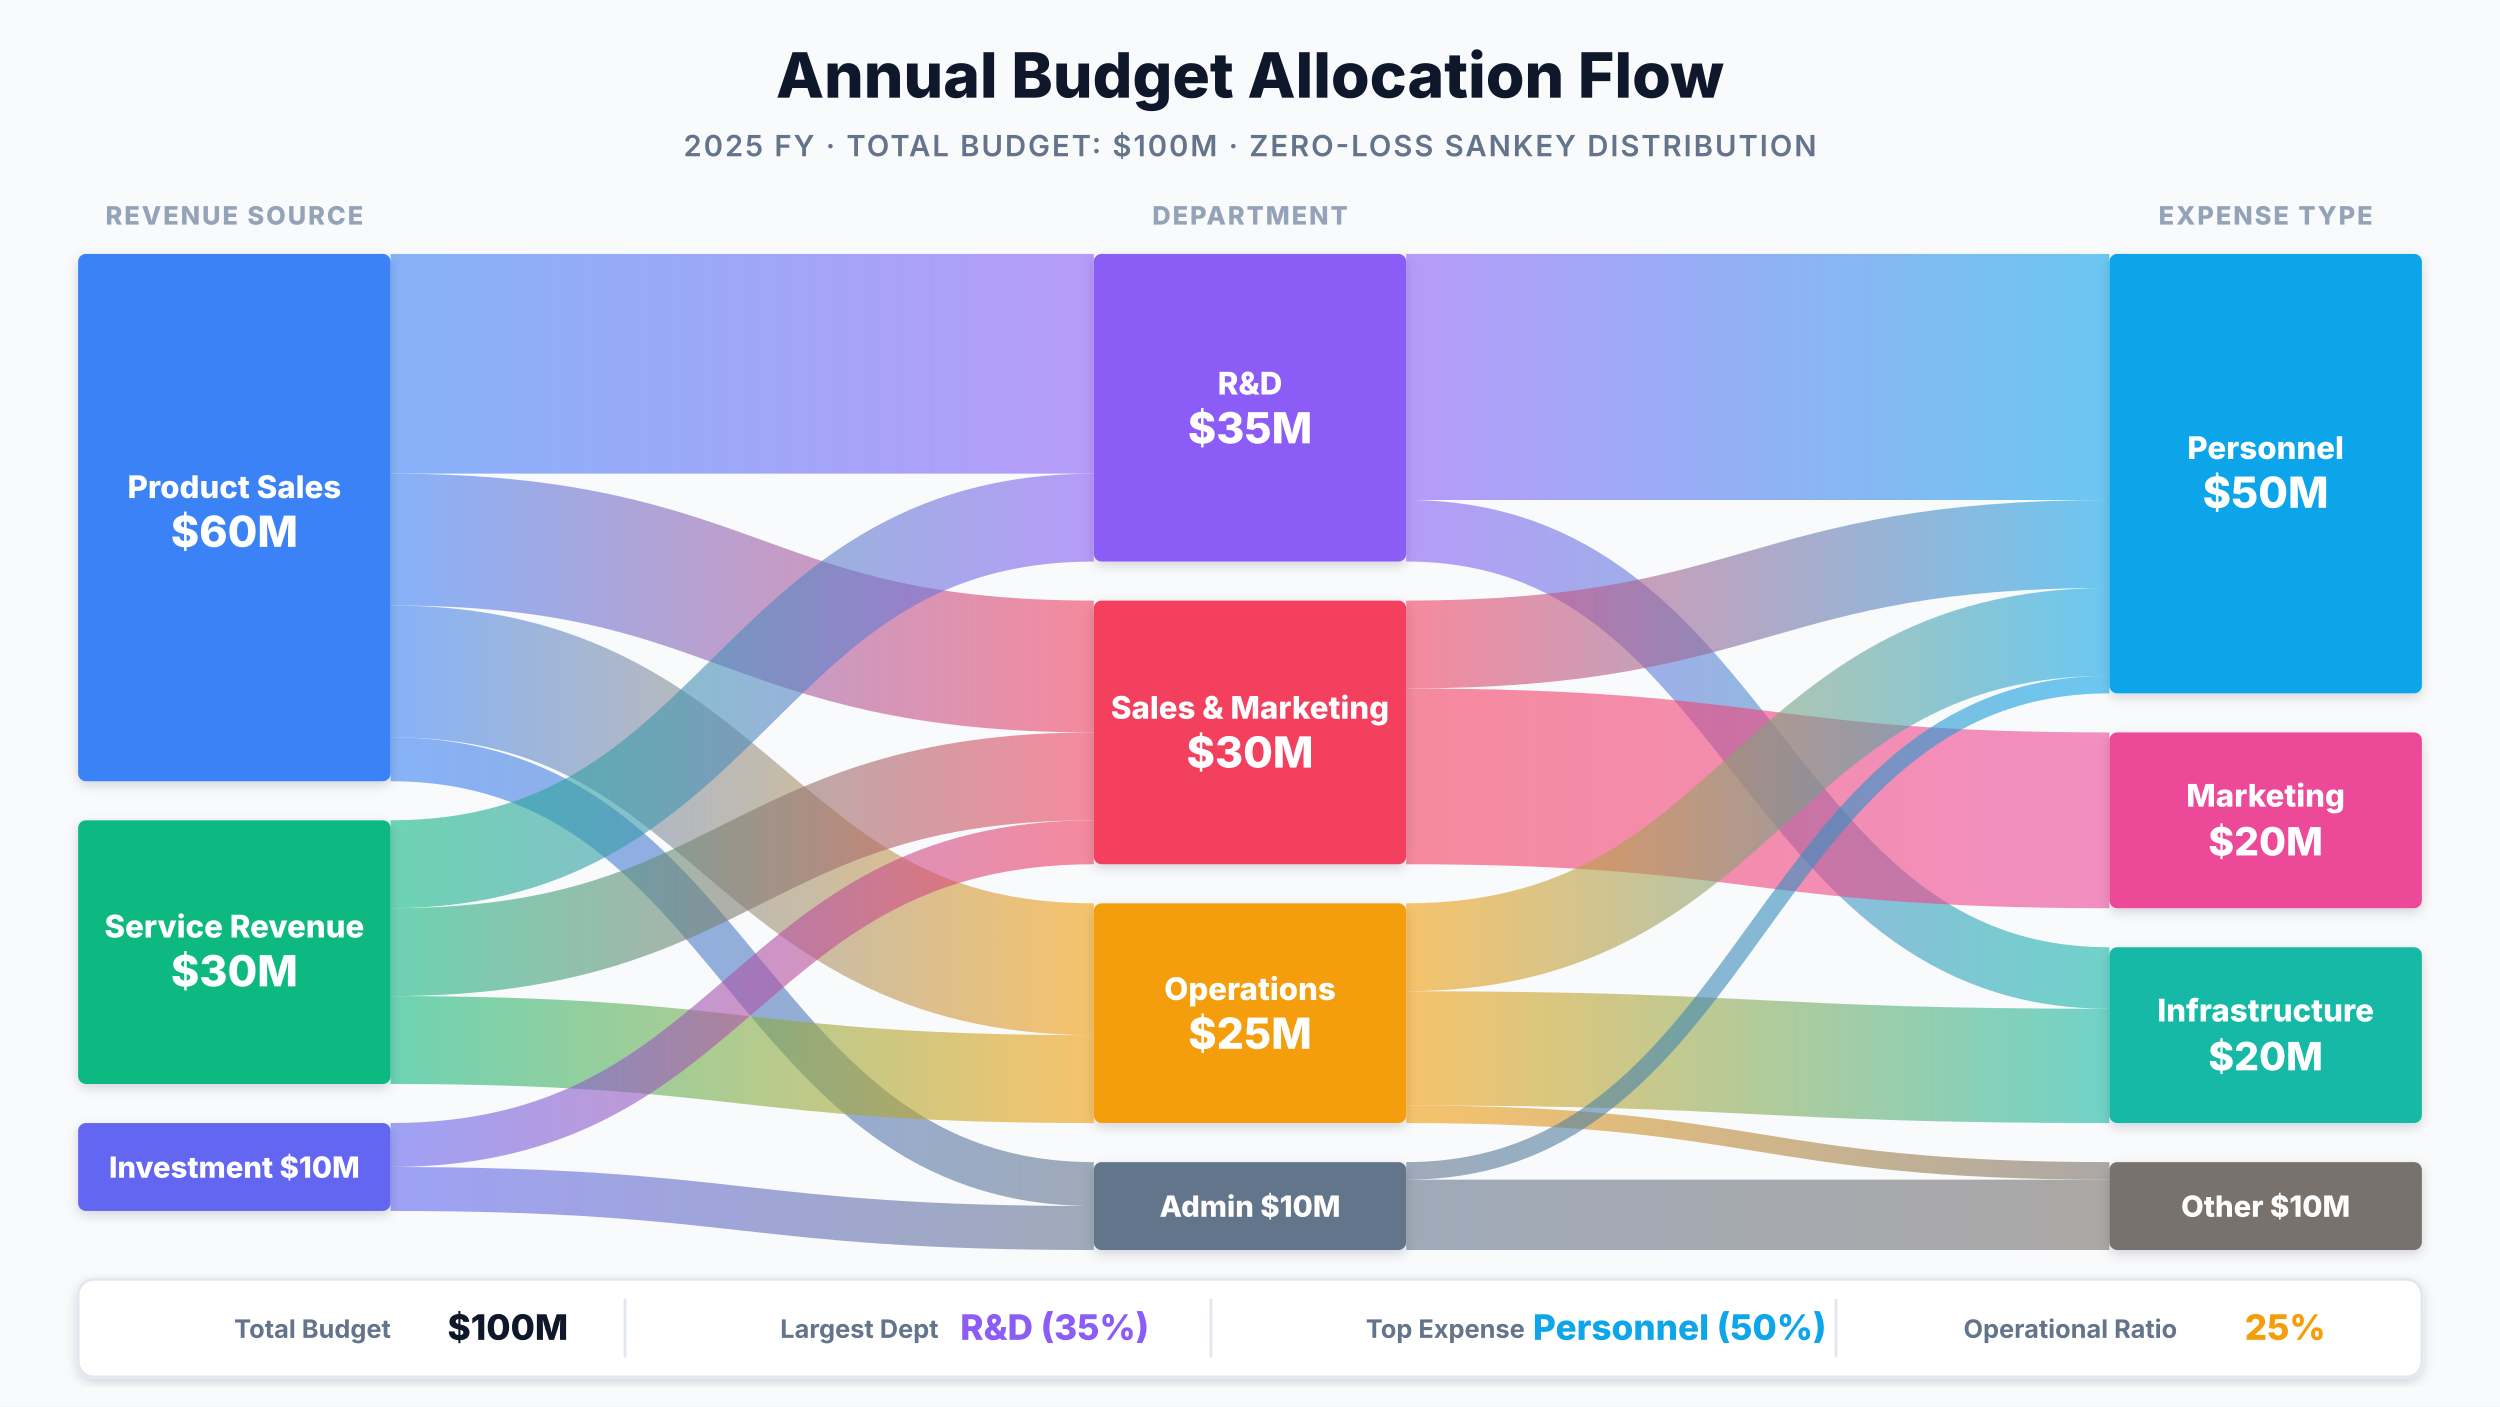
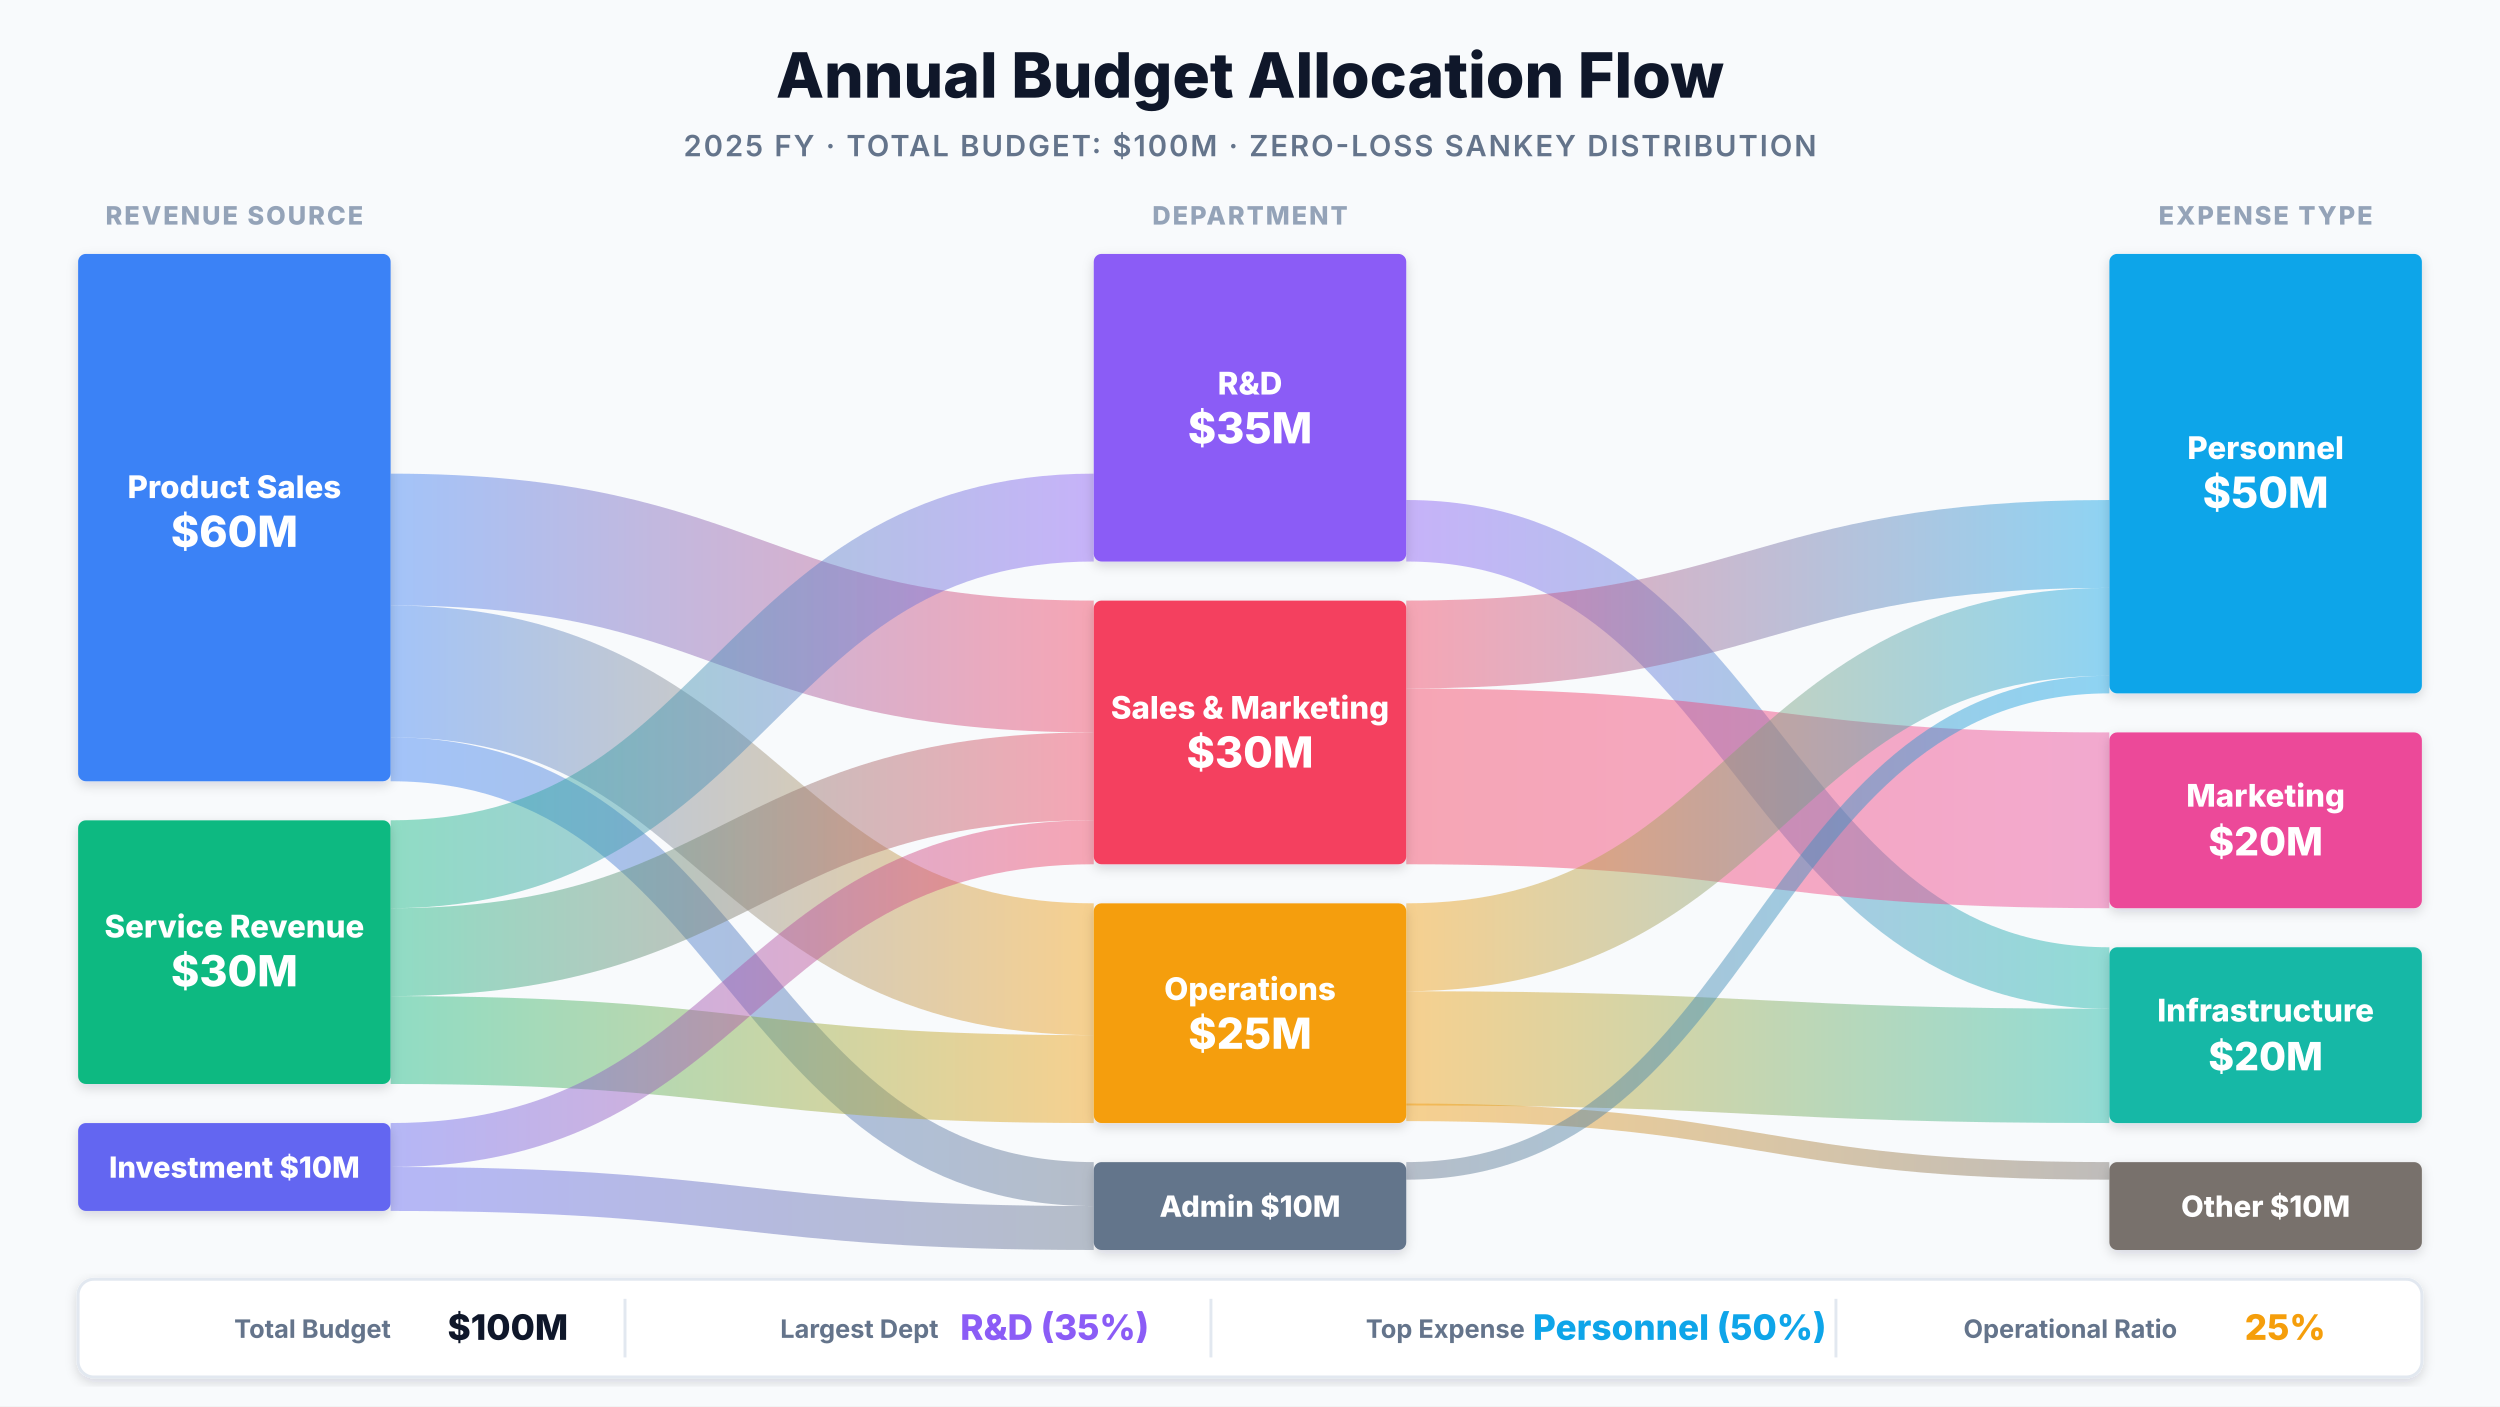
<svg xmlns="http://www.w3.org/2000/svg" viewBox="0 0 1280 720" width="1280" height="720">
  <defs>
    <filter id="nodeShadow" x="-10%" y="-10%" width="120%" height="120%">
      <feGaussianBlur in="SourceAlpha" stdDeviation="3" />
      <feOffset dx="0" dy="2" result="offsetblur" />
      <feFlood flood-color="#0F172A" flood-opacity="0.15" result="shadowColor" />
      <feComposite in="shadowColor" in2="offsetblur" operator="in" result="shadow" />
      <feMerge>
        <feMergeNode in="shadow" />
        <feMergeNode in="SourceGraphic" />
      </feMerge>
    </filter>
-     <linearGradient id="gPR" gradientUnits="userSpaceOnUse" x1="200" y1="0" x2="560" y2="0">
-       <stop offset="0%" stop-color="#3B82F6" stop-opacity="0.6" />
-       <stop offset="100%" stop-color="#8B5CF6" stop-opacity="0.6" />
+     <linearGradient id="gPR" x1="0%" y1="0%" x2="100%" y2="0%">
+       <stop offset="0%" stop-color="#3B82F6" stop-opacity="0.45" />
+       <stop offset="100%" stop-color="#8B5CF6" stop-opacity="0.45" />
    </linearGradient>
-     <linearGradient id="gPS" gradientUnits="userSpaceOnUse" x1="200" y1="0" x2="560" y2="0">
-       <stop offset="0%" stop-color="#3B82F6" stop-opacity="0.6" />
-       <stop offset="100%" stop-color="#F43F5E" stop-opacity="0.6" />
+     <linearGradient id="gPS" x1="0%" y1="0%" x2="100%" y2="0%">
+       <stop offset="0%" stop-color="#3B82F6" stop-opacity="0.45" />
+       <stop offset="100%" stop-color="#F43F5E" stop-opacity="0.45" />
    </linearGradient>
-     <linearGradient id="gPO" gradientUnits="userSpaceOnUse" x1="200" y1="0" x2="560" y2="0">
-       <stop offset="0%" stop-color="#3B82F6" stop-opacity="0.6" />
-       <stop offset="100%" stop-color="#F59E0B" stop-opacity="0.6" />
+     <linearGradient id="gPO" x1="0%" y1="0%" x2="100%" y2="0%">
+       <stop offset="0%" stop-color="#3B82F6" stop-opacity="0.45" />
+       <stop offset="100%" stop-color="#F59E0B" stop-opacity="0.45" />
    </linearGradient>
-     <linearGradient id="gPA" gradientUnits="userSpaceOnUse" x1="200" y1="0" x2="560" y2="0">
-       <stop offset="0%" stop-color="#3B82F6" stop-opacity="0.6" />
-       <stop offset="100%" stop-color="#64748B" stop-opacity="0.6" />
+     <linearGradient id="gPA" x1="0%" y1="0%" x2="100%" y2="0%">
+       <stop offset="0%" stop-color="#3B82F6" stop-opacity="0.45" />
+       <stop offset="100%" stop-color="#64748B" stop-opacity="0.45" />
    </linearGradient>
-     <linearGradient id="gSR" gradientUnits="userSpaceOnUse" x1="200" y1="0" x2="560" y2="0">
-       <stop offset="0%" stop-color="#10B981" stop-opacity="0.6" />
-       <stop offset="100%" stop-color="#8B5CF6" stop-opacity="0.6" />
+     <linearGradient id="gSR" x1="0%" y1="0%" x2="100%" y2="0%">
+       <stop offset="0%" stop-color="#10B981" stop-opacity="0.45" />
+       <stop offset="100%" stop-color="#8B5CF6" stop-opacity="0.45" />
    </linearGradient>
-     <linearGradient id="gSS" gradientUnits="userSpaceOnUse" x1="200" y1="0" x2="560" y2="0">
-       <stop offset="0%" stop-color="#10B981" stop-opacity="0.6" />
-       <stop offset="100%" stop-color="#F43F5E" stop-opacity="0.6" />
+     <linearGradient id="gSS" x1="0%" y1="0%" x2="100%" y2="0%">
+       <stop offset="0%" stop-color="#10B981" stop-opacity="0.45" />
+       <stop offset="100%" stop-color="#F43F5E" stop-opacity="0.45" />
    </linearGradient>
-     <linearGradient id="gSO" gradientUnits="userSpaceOnUse" x1="200" y1="0" x2="560" y2="0">
-       <stop offset="0%" stop-color="#10B981" stop-opacity="0.6" />
-       <stop offset="100%" stop-color="#F59E0B" stop-opacity="0.6" />
+     <linearGradient id="gSO" x1="0%" y1="0%" x2="100%" y2="0%">
+       <stop offset="0%" stop-color="#10B981" stop-opacity="0.45" />
+       <stop offset="100%" stop-color="#F59E0B" stop-opacity="0.45" />
    </linearGradient>
-     <linearGradient id="gIS" gradientUnits="userSpaceOnUse" x1="200" y1="0" x2="560" y2="0">
-       <stop offset="0%" stop-color="#6366F1" stop-opacity="0.6" />
-       <stop offset="100%" stop-color="#F43F5E" stop-opacity="0.6" />
+     <linearGradient id="gIS" x1="0%" y1="0%" x2="100%" y2="0%">
+       <stop offset="0%" stop-color="#6366F1" stop-opacity="0.45" />
+       <stop offset="100%" stop-color="#F43F5E" stop-opacity="0.45" />
    </linearGradient>
-     <linearGradient id="gIA" gradientUnits="userSpaceOnUse" x1="200" y1="0" x2="560" y2="0">
-       <stop offset="0%" stop-color="#6366F1" stop-opacity="0.6" />
-       <stop offset="100%" stop-color="#64748B" stop-opacity="0.6" />
+     <linearGradient id="gIA" x1="0%" y1="0%" x2="100%" y2="0%">
+       <stop offset="0%" stop-color="#6366F1" stop-opacity="0.45" />
+       <stop offset="100%" stop-color="#64748B" stop-opacity="0.45" />
    </linearGradient>
-     <linearGradient id="gRP" gradientUnits="userSpaceOnUse" x1="720" y1="0" x2="1080" y2="0">
-       <stop offset="0%" stop-color="#8B5CF6" stop-opacity="0.6" />
-       <stop offset="100%" stop-color="#0EA5E9" stop-opacity="0.6" />
+     <linearGradient id="gRP" x1="0%" y1="0%" x2="100%" y2="0%">
+       <stop offset="0%" stop-color="#8B5CF6" stop-opacity="0.45" />
+       <stop offset="100%" stop-color="#0EA5E9" stop-opacity="0.45" />
    </linearGradient>
-     <linearGradient id="gRI" gradientUnits="userSpaceOnUse" x1="720" y1="0" x2="1080" y2="0">
-       <stop offset="0%" stop-color="#8B5CF6" stop-opacity="0.6" />
-       <stop offset="100%" stop-color="#14B8A6" stop-opacity="0.6" />
+     <linearGradient id="gRI" x1="0%" y1="0%" x2="100%" y2="0%">
+       <stop offset="0%" stop-color="#8B5CF6" stop-opacity="0.45" />
+       <stop offset="100%" stop-color="#14B8A6" stop-opacity="0.45" />
    </linearGradient>
-     <linearGradient id="gSP" gradientUnits="userSpaceOnUse" x1="720" y1="0" x2="1080" y2="0">
-       <stop offset="0%" stop-color="#F43F5E" stop-opacity="0.6" />
-       <stop offset="100%" stop-color="#0EA5E9" stop-opacity="0.6" />
+     <linearGradient id="gSP" x1="0%" y1="0%" x2="100%" y2="0%">
+       <stop offset="0%" stop-color="#F43F5E" stop-opacity="0.45" />
+       <stop offset="100%" stop-color="#0EA5E9" stop-opacity="0.45" />
    </linearGradient>
-     <linearGradient id="gSM" gradientUnits="userSpaceOnUse" x1="720" y1="0" x2="1080" y2="0">
-       <stop offset="0%" stop-color="#F43F5E" stop-opacity="0.6" />
-       <stop offset="100%" stop-color="#EC4899" stop-opacity="0.6" />
+     <linearGradient id="gSM" x1="0%" y1="0%" x2="100%" y2="0%">
+       <stop offset="0%" stop-color="#F43F5E" stop-opacity="0.45" />
+       <stop offset="100%" stop-color="#EC4899" stop-opacity="0.45" />
    </linearGradient>
-     <linearGradient id="gOP" gradientUnits="userSpaceOnUse" x1="720" y1="0" x2="1080" y2="0">
-       <stop offset="0%" stop-color="#F59E0B" stop-opacity="0.6" />
-       <stop offset="100%" stop-color="#0EA5E9" stop-opacity="0.6" />
+     <linearGradient id="gOP" x1="0%" y1="0%" x2="100%" y2="0%">
+       <stop offset="0%" stop-color="#F59E0B" stop-opacity="0.45" />
+       <stop offset="100%" stop-color="#0EA5E9" stop-opacity="0.45" />
    </linearGradient>
-     <linearGradient id="gOI" gradientUnits="userSpaceOnUse" x1="720" y1="0" x2="1080" y2="0">
-       <stop offset="0%" stop-color="#F59E0B" stop-opacity="0.6" />
-       <stop offset="100%" stop-color="#14B8A6" stop-opacity="0.6" />
+     <linearGradient id="gOI" x1="0%" y1="0%" x2="100%" y2="0%">
+       <stop offset="0%" stop-color="#F59E0B" stop-opacity="0.45" />
+       <stop offset="100%" stop-color="#14B8A6" stop-opacity="0.45" />
    </linearGradient>
-     <linearGradient id="gOO" gradientUnits="userSpaceOnUse" x1="720" y1="0" x2="1080" y2="0">
-       <stop offset="0%" stop-color="#F59E0B" stop-opacity="0.6" />
-       <stop offset="100%" stop-color="#78716C" stop-opacity="0.6" />
+     <linearGradient id="gOO" x1="0%" y1="0%" x2="100%" y2="0%">
+       <stop offset="0%" stop-color="#F59E0B" stop-opacity="0.45" />
+       <stop offset="100%" stop-color="#78716C" stop-opacity="0.45" />
    </linearGradient>
-     <linearGradient id="gAP" gradientUnits="userSpaceOnUse" x1="720" y1="0" x2="1080" y2="0">
-       <stop offset="0%" stop-color="#64748B" stop-opacity="0.6" />
-       <stop offset="100%" stop-color="#0EA5E9" stop-opacity="0.6" />
+     <linearGradient id="gAP" x1="0%" y1="0%" x2="100%" y2="0%">
+       <stop offset="0%" stop-color="#64748B" stop-opacity="0.45" />
+       <stop offset="100%" stop-color="#0EA5E9" stop-opacity="0.45" />
    </linearGradient>
-     <linearGradient id="gAO" gradientUnits="userSpaceOnUse" x1="720" y1="0" x2="1080" y2="0">
-       <stop offset="0%" stop-color="#64748B" stop-opacity="0.6" />
-       <stop offset="100%" stop-color="#78716C" stop-opacity="0.6" />
+     <linearGradient id="gAO" x1="0%" y1="0%" x2="100%" y2="0%">
+       <stop offset="0%" stop-color="#64748B" stop-opacity="0.45" />
+       <stop offset="100%" stop-color="#78716C" stop-opacity="0.45" />
    </linearGradient>
  </defs>
  <rect width="1280" height="720" fill="#F8FAFC" />
  <text x="640" y="50" font-family="-apple-system, BlinkMacSystemFont, 'Segoe UI', sans-serif" font-size="32" font-weight="800" fill="#0F172A" text-anchor="middle">Annual Budget Allocation Flow</text>
  <text x="640" y="80" font-family="-apple-system, BlinkMacSystemFont, 'Segoe UI', sans-serif" font-size="15" font-weight="600" fill="#64748B" letter-spacing="1" text-anchor="middle">2025 FY · TOTAL BUDGET: $100M · ZERO-LOSS SANKEY DISTRIBUTION</text>
  <text x="120" y="115" font-family="-apple-system, BlinkMacSystemFont, 'Segoe UI', sans-serif" font-size="13" font-weight="800" fill="#94A3B8" letter-spacing="1" text-anchor="middle">REVENUE SOURCE</text>
  <text x="640" y="115" font-family="-apple-system, BlinkMacSystemFont, 'Segoe UI', sans-serif" font-size="13" font-weight="800" fill="#94A3B8" letter-spacing="1" text-anchor="middle">DEPARTMENT</text>
  <text x="1160" y="115" font-family="-apple-system, BlinkMacSystemFont, 'Segoe UI', sans-serif" font-size="13" font-weight="800" fill="#94A3B8" letter-spacing="1" text-anchor="middle">EXPENSE TYPE</text>
  <g>
    <path d="M 200 186.25 C 380 186.25, 380 186.25, 560 186.25" fill="none" stroke="url(#gPR)" stroke-width="112.5" />
    <path d="M 200 276.25 C 380 276.25, 380 341.25, 560 341.25" fill="none" stroke="url(#gPS)" stroke-width="67.5" />
    <path d="M 200 343.75 C 380 343.75, 380 496.25, 560 496.25" fill="none" stroke="url(#gPO)" stroke-width="67.5" />
    <path d="M 200 388.75 C 380 388.75, 380 606.25, 560 606.25" fill="none" stroke="url(#gPA)" stroke-width="22.5" />
    <path d="M 200 442.5 C 380 442.5, 380 265, 560 265" fill="none" stroke="url(#gSR)" stroke-width="45" />
    <path d="M 200 487.5 C 380 487.5, 380 397.5, 560 397.5" fill="none" stroke="url(#gSS)" stroke-width="45" />
    <path d="M 200 532.5 C 380 532.5, 380 552.5, 560 552.5" fill="none" stroke="url(#gSO)" stroke-width="45" />
    <path d="M 200 586.25 C 380 586.25, 380 431.25, 560 431.25" fill="none" stroke="url(#gIS)" stroke-width="22.5" />
    <path d="M 200 608.75 C 380 608.75, 380 628.75, 560 628.75" fill="none" stroke="url(#gIA)" stroke-width="22.5" />
    <path d="M 720 193 C 900 193, 900 193, 1080 193" fill="none" stroke="url(#gRP)" stroke-width="126" />
    <path d="M 720 271.75 C 900 271.75, 900 500.75, 1080 500.75" fill="none" stroke="url(#gRI)" stroke-width="31.5" />
    <path d="M 720 330 C 900 330, 900 278.5, 1080 278.5" fill="none" stroke="url(#gSP)" stroke-width="45" />
    <path d="M 720 397.5 C 900 397.5, 900 420, 1080 420" fill="none" stroke="url(#gSM)" stroke-width="90" />
    <path d="M 720 485 C 900 485, 900 323.5, 1080 323.5" fill="none" stroke="url(#gOP)" stroke-width="45" />
    <path d="M 720 536.75 C 900 536.75, 900 545.75, 1080 545.75" fill="none" stroke="url(#gOI)" stroke-width="58.5" />
-     <path d="M 720 570.5 C 900 570.5, 900 599.5, 1080 599.5" fill="none" stroke="url(#gOO)" stroke-width="9" />
+     <path d="M 720 569.5 C 900 569.5, 900 599.5, 1080 599.5" fill="none" stroke="url(#gOO)" stroke-width="9" />
    <path d="M 720 599.5 C 900 599.5, 900 350.5, 1080 350.5" fill="none" stroke="url(#gAP)" stroke-width="9" />
    <path d="M 720 622 C 900 622, 900 622, 1080 622" fill="none" stroke="url(#gAO)" stroke-width="36" />
  </g>
  <g filter="url(#nodeShadow)">
    <rect x="40" y="130" width="160" height="270" rx="4" fill="#3B82F6" />
    <text x="120" y="255" font-family="-apple-system, BlinkMacSystemFont, 'Segoe UI', sans-serif" font-size="16" font-weight="800" fill="#FFFFFF" text-anchor="middle">Product Sales</text>
    <text x="120" y="280" font-family="-apple-system, BlinkMacSystemFont, 'Segoe UI', sans-serif" font-size="22" font-weight="800" fill="#FFFFFF" text-anchor="middle">$60M</text>
    <rect x="40" y="420" width="160" height="135" rx="4" fill="#10B981" />
    <text x="120" y="480" font-family="-apple-system, BlinkMacSystemFont, 'Segoe UI', sans-serif" font-size="16" font-weight="800" fill="#FFFFFF" text-anchor="middle">Service Revenue</text>
    <text x="120" y="505" font-family="-apple-system, BlinkMacSystemFont, 'Segoe UI', sans-serif" font-size="22" font-weight="800" fill="#FFFFFF" text-anchor="middle">$30M</text>
    <rect x="40" y="575" width="160" height="45" rx="4" fill="#6366F1" />
    <text x="120" y="603" font-family="-apple-system, BlinkMacSystemFont, 'Segoe UI', sans-serif" font-size="15" font-weight="800" fill="#FFFFFF" text-anchor="middle">Investment $10M</text>
  </g>
  <g filter="url(#nodeShadow)">
    <rect x="560" y="130" width="160" height="157.5" rx="4" fill="#8B5CF6" />
    <text x="640" y="202" font-family="-apple-system, BlinkMacSystemFont, 'Segoe UI', sans-serif" font-size="16" font-weight="800" fill="#FFFFFF" text-anchor="middle">R&amp;D</text>
    <text x="640" y="227" font-family="-apple-system, BlinkMacSystemFont, 'Segoe UI', sans-serif" font-size="22" font-weight="800" fill="#FFFFFF" text-anchor="middle">$35M</text>
    <rect x="560" y="307.5" width="160" height="135" rx="4" fill="#F43F5E" />
    <text x="640" y="368" font-family="-apple-system, BlinkMacSystemFont, 'Segoe UI', sans-serif" font-size="16" font-weight="800" fill="#FFFFFF" text-anchor="middle">Sales &amp; Marketing</text>
    <text x="640" y="393" font-family="-apple-system, BlinkMacSystemFont, 'Segoe UI', sans-serif" font-size="22" font-weight="800" fill="#FFFFFF" text-anchor="middle">$30M</text>
    <rect x="560" y="462.5" width="160" height="112.5" rx="4" fill="#F59E0B" />
    <text x="640" y="512" font-family="-apple-system, BlinkMacSystemFont, 'Segoe UI', sans-serif" font-size="16" font-weight="800" fill="#FFFFFF" text-anchor="middle">Operations</text>
    <text x="640" y="537" font-family="-apple-system, BlinkMacSystemFont, 'Segoe UI', sans-serif" font-size="22" font-weight="800" fill="#FFFFFF" text-anchor="middle">$25M</text>
    <rect x="560" y="595" width="160" height="45" rx="4" fill="#64748B" />
    <text x="640" y="623" font-family="-apple-system, BlinkMacSystemFont, 'Segoe UI', sans-serif" font-size="15" font-weight="800" fill="#FFFFFF" text-anchor="middle">Admin $10M</text>
  </g>
  <g filter="url(#nodeShadow)">
    <rect x="1080" y="130" width="160" height="225" rx="4" fill="#0EA5E9" />
    <text x="1160" y="235" font-family="-apple-system, BlinkMacSystemFont, 'Segoe UI', sans-serif" font-size="16" font-weight="800" fill="#FFFFFF" text-anchor="middle">Personnel</text>
    <text x="1160" y="260" font-family="-apple-system, BlinkMacSystemFont, 'Segoe UI', sans-serif" font-size="22" font-weight="800" fill="#FFFFFF" text-anchor="middle">$50M</text>
    <rect x="1080" y="375" width="160" height="90" rx="4" fill="#EC4899" />
    <text x="1160" y="413" font-family="-apple-system, BlinkMacSystemFont, 'Segoe UI', sans-serif" font-size="16" font-weight="800" fill="#FFFFFF" text-anchor="middle">Marketing</text>
    <text x="1160" y="438" font-family="-apple-system, BlinkMacSystemFont, 'Segoe UI', sans-serif" font-size="20" font-weight="800" fill="#FFFFFF" text-anchor="middle">$20M</text>
    <rect x="1080" y="485" width="160" height="90" rx="4" fill="#14B8A6" />
    <text x="1160" y="523" font-family="-apple-system, BlinkMacSystemFont, 'Segoe UI', sans-serif" font-size="16" font-weight="800" fill="#FFFFFF" text-anchor="middle">Infrastructure</text>
    <text x="1160" y="548" font-family="-apple-system, BlinkMacSystemFont, 'Segoe UI', sans-serif" font-size="20" font-weight="800" fill="#FFFFFF" text-anchor="middle">$20M</text>
    <rect x="1080" y="595" width="160" height="45" rx="4" fill="#78716C" />
    <text x="1160" y="623" font-family="-apple-system, BlinkMacSystemFont, 'Segoe UI', sans-serif" font-size="15" font-weight="800" fill="#FFFFFF" text-anchor="middle">Other $10M</text>
  </g>
  <g id="stats">
    <rect x="40" y="655" width="1200" height="50" rx="8" fill="#FFFFFF" stroke="#E2E8F0" stroke-width="1.5" filter="url(#nodeShadow)" />
    <text x="160" y="685" font-family="-apple-system, BlinkMacSystemFont, 'Segoe UI', sans-serif" font-size="13" font-weight="700" fill="#64748B" text-anchor="middle">Total Budget</text>
    <text x="260" y="686" font-family="-apple-system, BlinkMacSystemFont, 'Segoe UI', sans-serif" font-size="18" font-weight="800" fill="#0F172A" text-anchor="middle">$100M</text>
    <line x1="320" y1="665" x2="320" y2="695" stroke="#E2E8F0" stroke-width="1.5" />
    <text x="440" y="685" font-family="-apple-system, BlinkMacSystemFont, 'Segoe UI', sans-serif" font-size="13" font-weight="700" fill="#64748B" text-anchor="middle">Largest Dept</text>
    <text x="540" y="686" font-family="-apple-system, BlinkMacSystemFont, 'Segoe UI', sans-serif" font-size="18" font-weight="800" fill="#8B5CF6" text-anchor="middle">R&amp;D (35%)</text>
    <line x1="620" y1="665" x2="620" y2="695" stroke="#E2E8F0" stroke-width="1.5" />
    <text x="740" y="685" font-family="-apple-system, BlinkMacSystemFont, 'Segoe UI', sans-serif" font-size="13" font-weight="700" fill="#64748B" text-anchor="middle">Top Expense</text>
    <text x="860" y="686" font-family="-apple-system, BlinkMacSystemFont, 'Segoe UI', sans-serif" font-size="18" font-weight="800" fill="#0EA5E9" text-anchor="middle">Personnel (50%)</text>
    <line x1="940" y1="665" x2="940" y2="695" stroke="#E2E8F0" stroke-width="1.5" />
    <text x="1060" y="685" font-family="-apple-system, BlinkMacSystemFont, 'Segoe UI', sans-serif" font-size="13" font-weight="700" fill="#64748B" text-anchor="middle">Operational Ratio</text>
    <text x="1170" y="686" font-family="-apple-system, BlinkMacSystemFont, 'Segoe UI', sans-serif" font-size="18" font-weight="800" fill="#F59E0B" text-anchor="middle">25%</text>
  </g>
</svg>
